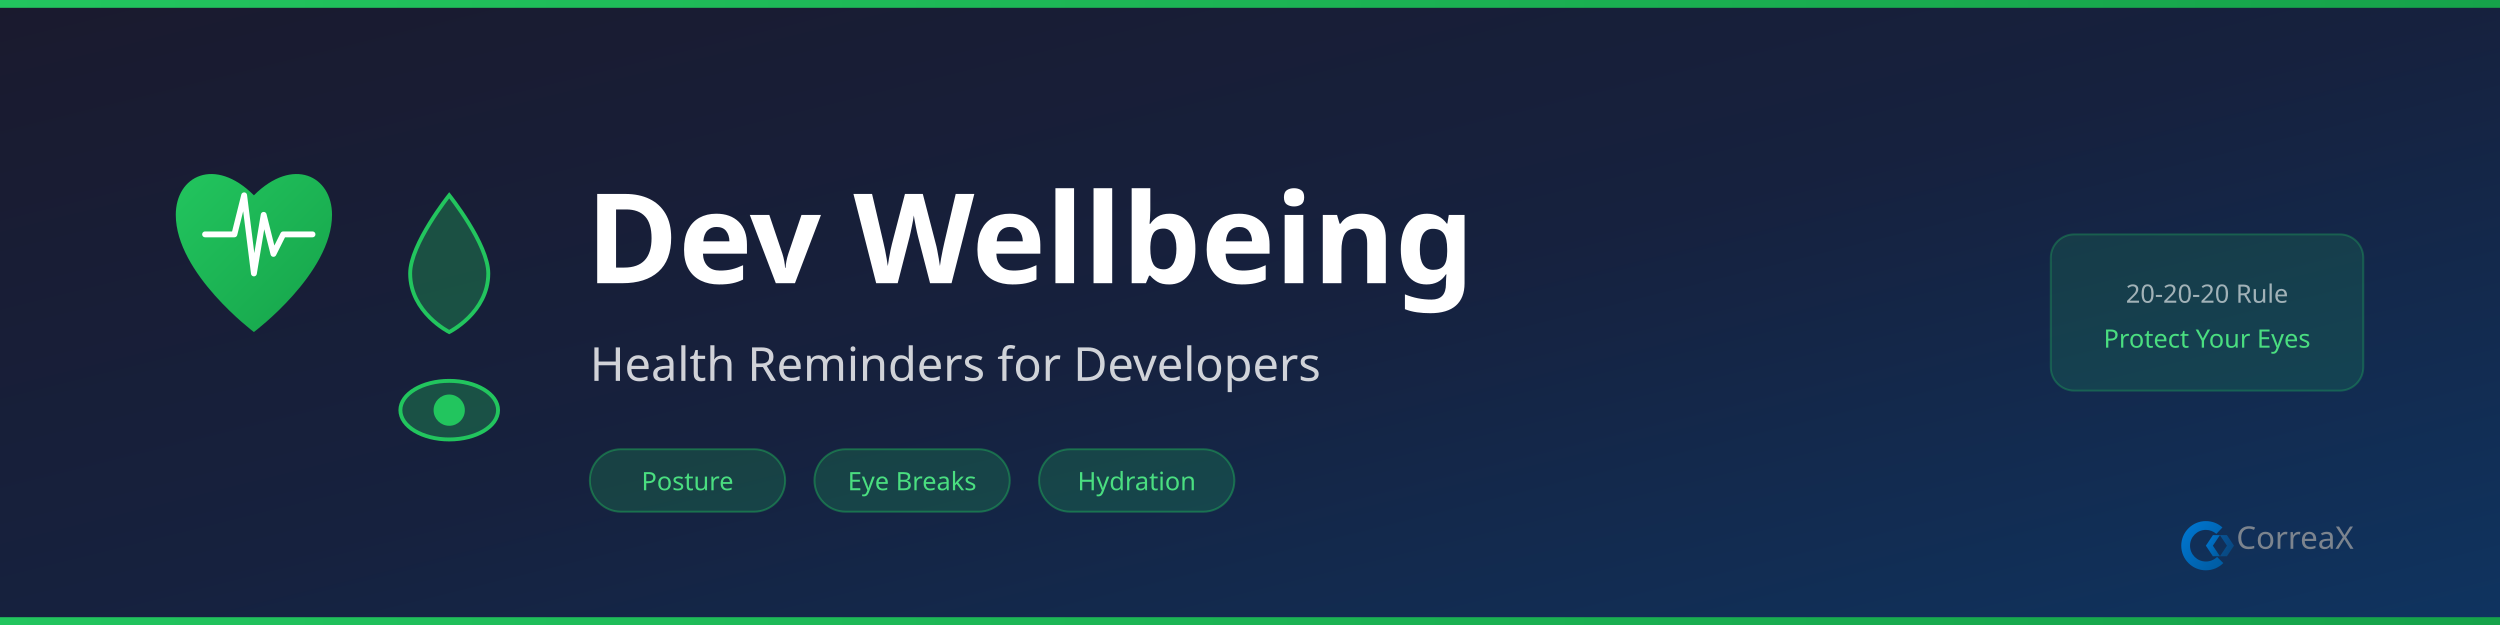
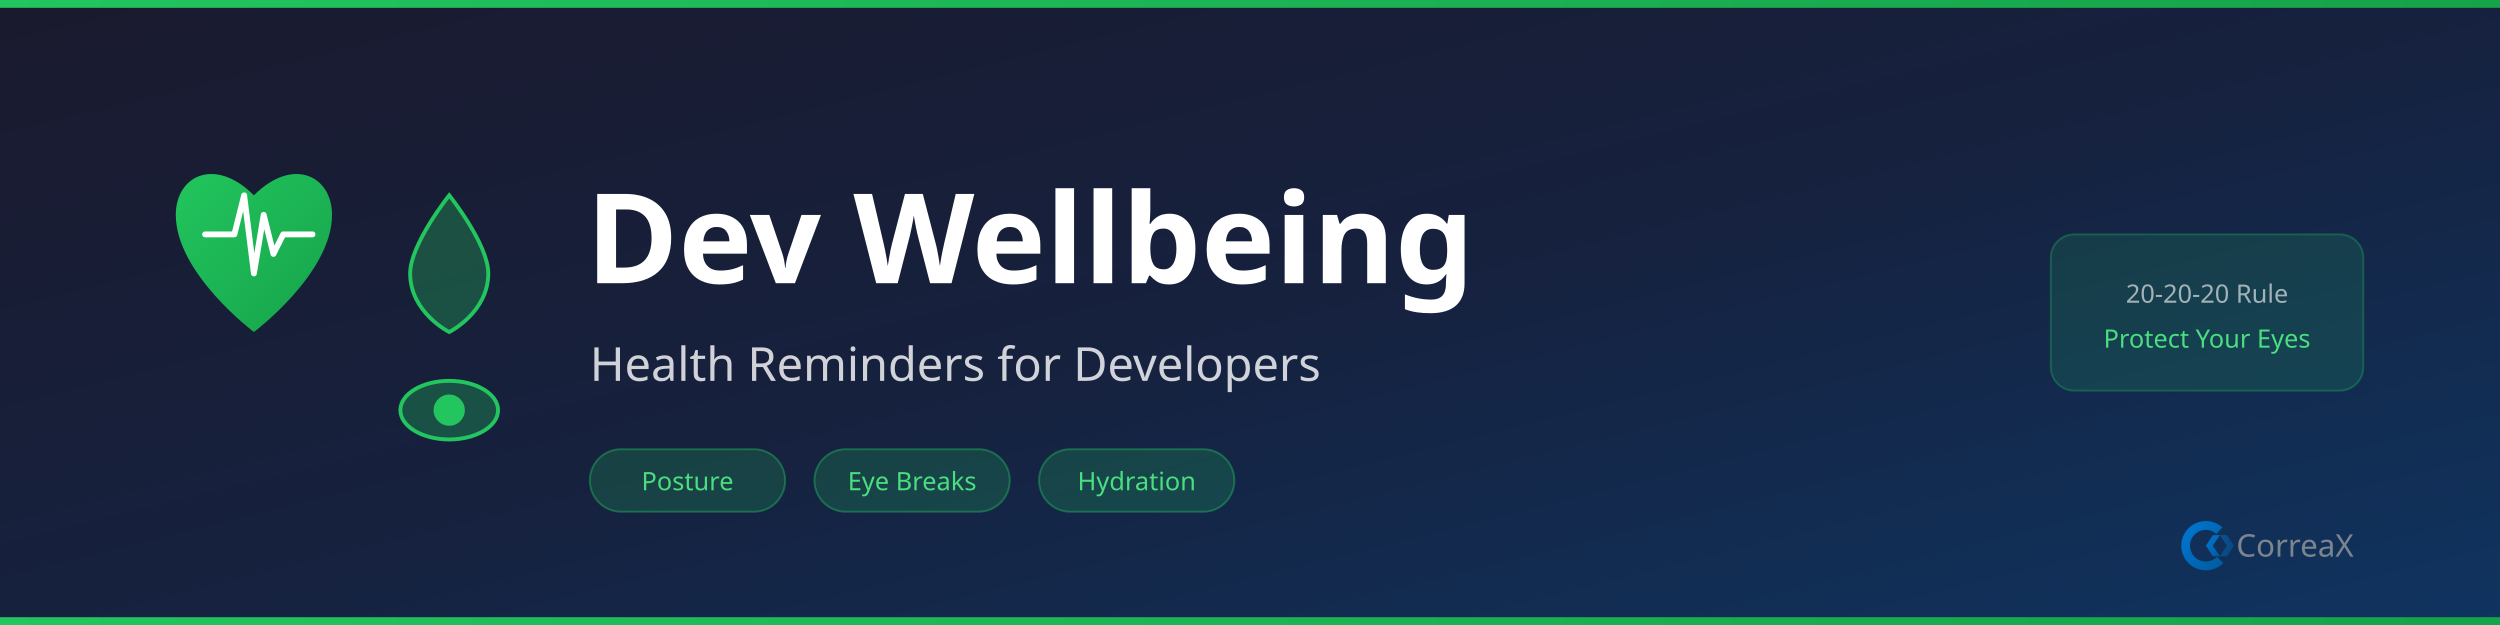
<svg xmlns="http://www.w3.org/2000/svg" viewBox="0 0 1280 320">
  <defs>
    <linearGradient id="bgGrad" x1="0%" y1="0%" x2="100%" y2="100%">
      <stop offset="0%" stop-color="#1a1a2e" />
      <stop offset="50%" stop-color="#16213e" />
      <stop offset="100%" stop-color="#0f3460" />
    </linearGradient>
    <linearGradient id="accentGrad" x1="0%" y1="0%" x2="100%" y2="0%">
      <stop offset="0%" stop-color="#22c55e" />
      <stop offset="100%" stop-color="#16a34a" />
    </linearGradient>
    <linearGradient id="heartGrad" x1="0%" y1="0%" x2="100%" y2="100%">
      <stop offset="0%" stop-color="#22c55e" />
      <stop offset="100%" stop-color="#16a34a" />
    </linearGradient>
    <linearGradient id="cxGrad" x1="0%" y1="0%" x2="100%" y2="100%">
      <stop offset="0%" stop-color="#0078d4" />
      <stop offset="100%" stop-color="#005a9e" />
    </linearGradient>
  </defs>
  <rect width="1280" height="320" fill="url(#bgGrad)" />
  <rect x="0" y="0" width="1280" height="4" fill="url(#accentGrad)" />
  <rect x="0" y="316" width="1280" height="4" fill="url(#accentGrad)" />
  <g transform="translate(80, 70)">
    <path d="M90 40 C90 20 70 10 50 30 C30 10 10 20 10 40 C10 70 50 100 50 100 C50 100 90 70 90 40" fill="url(#heartGrad)" />
    <path d="M25 50 L40 50 L45 30 L50 70 L55 40 L60 60 L65 50 L80 50" stroke="#ffffff" stroke-width="3" fill="none" stroke-linecap="round" stroke-linejoin="round" />
    <path d="M130 70 C130 90 150 100 150 100 C150 100 170 90 170 70 C170 55 150 30 150 30 C150 30 130 55 130 70" fill="rgba(34,197,94,0.3)" stroke="#22c55e" stroke-width="2" />
    <ellipse cx="150" cy="140" rx="25" ry="15" fill="rgba(34,197,94,0.3)" stroke="#22c55e" stroke-width="2" />
    <circle cx="150" cy="140" r="8" fill="#22c55e" />
  </g>
  <text x="300" y="145" font-family="Segoe UI, system-ui, sans-serif" font-size="64" font-weight="700" fill="#ffffff">
    Dev Wellbeing
  </text>
  <text x="302" y="195" font-family="Segoe UI, system-ui, sans-serif" font-size="24" fill="rgba(255,255,255,0.8)">
    Health Reminders for Developers
  </text>
  <g transform="translate(302, 230)">
    <rect x="0" y="0" width="100" height="32" rx="16" fill="rgba(34,197,94,0.2)" stroke="rgba(34,197,94,0.4)" stroke-width="1" />
    <text x="50" y="21" text-anchor="middle" font-family="Segoe UI, system-ui, sans-serif" font-size="13" fill="#4ade80">Posture</text>
    <rect x="115" y="0" width="100" height="32" rx="16" fill="rgba(34,197,94,0.2)" stroke="rgba(34,197,94,0.4)" stroke-width="1" />
    <text x="165" y="21" text-anchor="middle" font-family="Segoe UI, system-ui, sans-serif" font-size="13" fill="#4ade80">Eye Breaks</text>
    <rect x="230" y="0" width="100" height="32" rx="16" fill="rgba(34,197,94,0.2)" stroke="rgba(34,197,94,0.4)" stroke-width="1" />
    <text x="280" y="21" text-anchor="middle" font-family="Segoe UI, system-ui, sans-serif" font-size="13" fill="#4ade80">Hydration</text>
  </g>
  <g transform="translate(1050, 120)">
    <rect x="0" y="0" width="160" height="80" rx="12" fill="rgba(34,197,94,0.15)" stroke="rgba(34,197,94,0.3)" stroke-width="1" />
    <text x="80" y="35" text-anchor="middle" font-family="Segoe UI, system-ui, sans-serif" font-size="13" fill="rgba(255,255,255,0.6)">20-20-20 Rule</text>
    <text x="80" y="58" text-anchor="middle" font-family="Segoe UI, system-ui, sans-serif" font-size="13" fill="#4ade80">Protect Your Eyes</text>
  </g>
  <g transform="translate(1115, 265)">
    <g transform="scale(0.9)">
      <path d="M16 2C8.268 2 2 8.268 2 16s6.268 14 14 14c3.866 0 7.389-1.568 9.928-4.1l-3.535-3.536A9.002 9.002 0 0116 25c-4.97 0-9-4.03-9-9s4.03-9 9-9c2.29 0 4.38.857 5.971 2.268l3.464-3.639C22.993 3.352 19.66 2 16 2z" fill="url(#cxGrad)" />
      <path d="M20 10l-4 6 4 6h4l-4-6 4-6h-4z" fill="url(#cxGrad)" />
      <path d="M24 10l4 6-4 6h4l4-6-4-6h-4z" fill="url(#cxGrad)" opacity="0.5" />
    </g>
-     <text x="30" y="16" font-family="Segoe UI, system-ui, sans-serif" font-size="16" fill="rgba(160,160,160,0.75)">CorreaX</text>
+     <text x="30" y="20" font-family="Segoe UI, system-ui, sans-serif" font-size="16" fill="rgba(160,160,160,0.75)">CorreaX</text>
  </g>
</svg>
